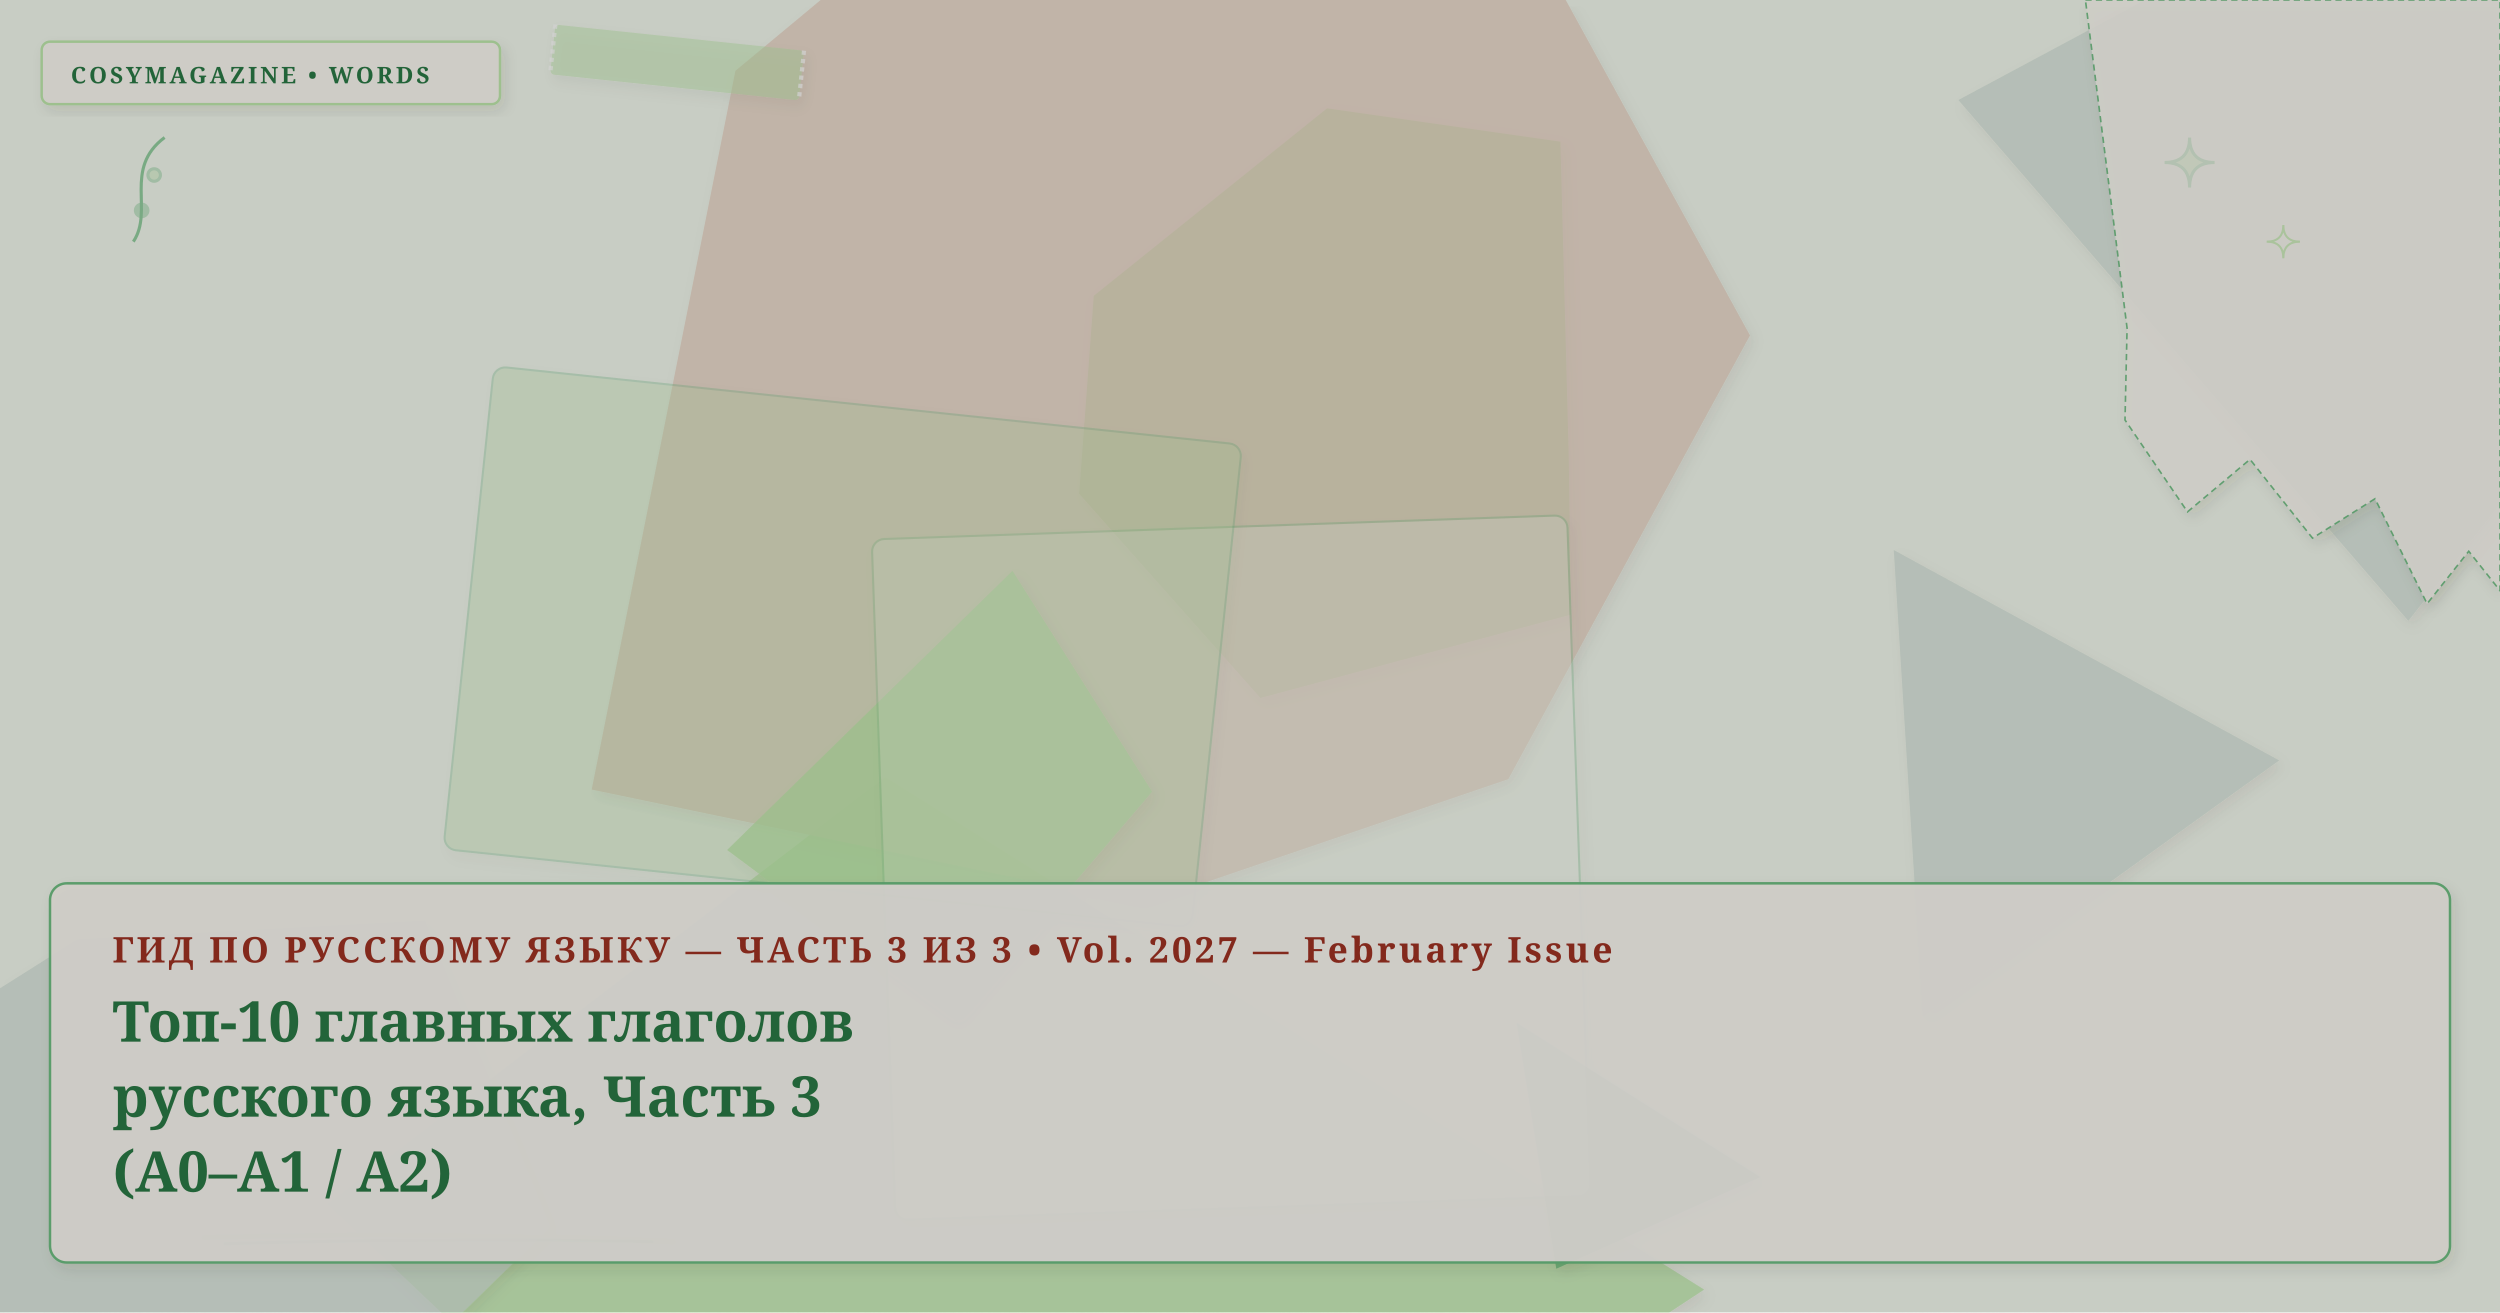
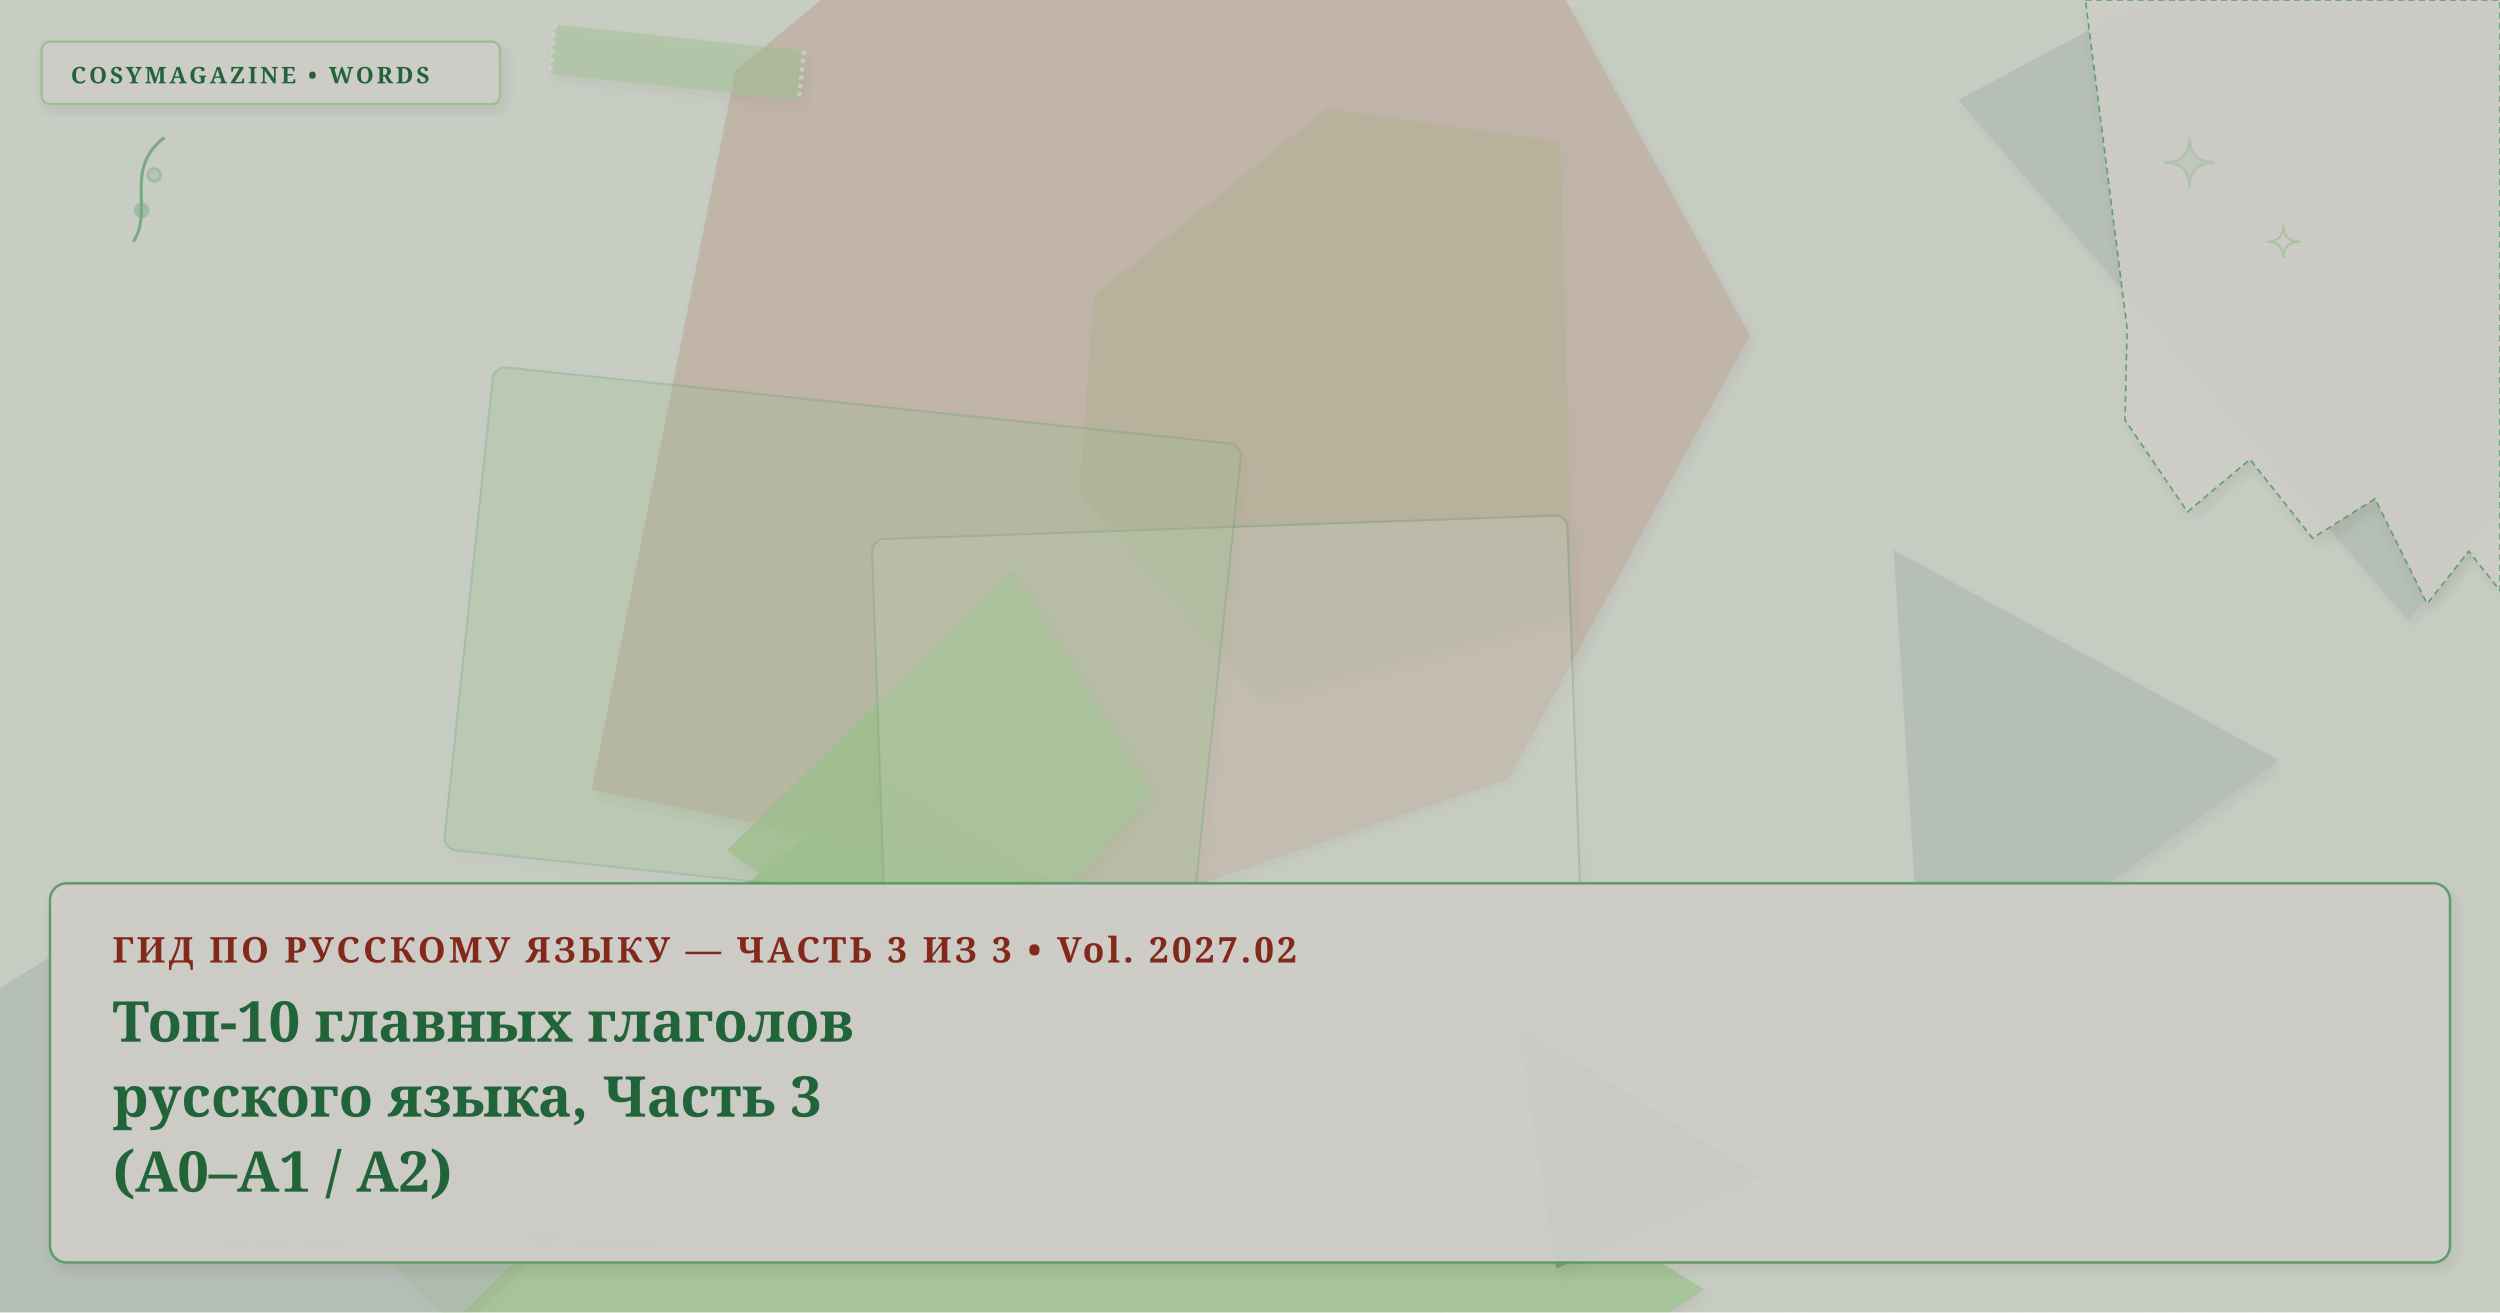
<svg xmlns="http://www.w3.org/2000/svg" viewBox="0 0 1200 630" width="100%" height="100%" preserveAspectRatio="xMidYMid slice" class="cosy-cover-art" data-motif="editorial-stars" data-seed="top-10-verbs-part-3-ru" data-lang="ru">
  <defs>
    <filter id="soft-shadow" x="-20%" y="-20%" width="140%" height="140%">
      <feDropShadow dx="2" dy="3" stdDeviation="3" flood-color="#3C281E" flood-opacity="0.10" />
    </filter>
    <filter id="paper-grain" x="0%" y="0%" width="100%" height="100%">
      <feTurbulence type="fractalNoise" baseFrequency="0.65" numOctaves="3" result="noise" />
      <feColorMatrix type="saturate" values="0" />
      <feComponentTransfer>
        <feFuncA type="linear" slope="0.05" />
      </feComponentTransfer>
      <feBlend mode="multiply" in="SourceGraphic" result="blend" />
    </filter>
  </defs>
  <style>
        @media (prefers-reduced-motion: reduce) {
          .cosy-cover-art * { animation: none !important; transition: none !important; }
        }
      </style>
  <rect width="1200" height="630" fill="#f4faef" />
  <polygon points="1327,80 1156,298 940,48 1177,-79" fill="#D5E2D9" opacity="0.75" style="filter: drop-shadow(2px 3px 3px rgba(60,40,30,0.08));" />
  <polygon points="818,619 453,859 157,578 425,373" fill="#bee9aa" opacity="0.75" style="filter: drop-shadow(2px 3px 3px rgba(60,40,30,0.08));" />
  <polygon points="845,565 747,609 728,491" fill="#6bbd7f" opacity="0.75" style="filter: drop-shadow(2px 3px 3px rgba(60,40,30,0.08));" />
  <polygon points="264,589 178,673 70,694 -64,623 -58,511 37,451 204,442" fill="#D5E2D9" opacity="0.75" style="filter: drop-shadow(2px 3px 3px rgba(60,40,30,0.08));" />
  <polygon points="753,219 754,295 605,335 518,237 525,142 637,52 749,68" fill="#bee9aa" opacity="0.75" style="filter: drop-shadow(2px 3px 3px rgba(60,40,30,0.08));" />
  <polygon points="1094,365 923,488 909,264" fill="#D5E2D9" opacity="0.75" style="filter: drop-shadow(2px 3px 3px rgba(60,40,30,0.08));" />
  <polygon points="840,161 724,374 548,434 284,379 353,34 507,-94 712,-72" fill="#E8D2C2" opacity="0.75" style="filter: drop-shadow(2px 3px 3px rgba(60,40,30,0.08));" />
  <polygon points="553,380 459,490 349,408 486,274" fill="#bee9aa" opacity="0.75" style="filter: drop-shadow(2px 3px 3px rgba(60,40,30,0.08));" />
  <g transform="rotate(-2 591 416.5)">
    <rect x="424" y="253" width="334" height="327" rx="6" fill="#f4faef" opacity="0.3" stroke="#6bbd7f" stroke-width="1" filter="url(#soft-shadow)" />
  </g>
  <g transform="rotate(6 404.5 310.5)">
    <rect x="224" y="194" width="361" height="233" rx="6" fill="#bee9aa" opacity="0.3" stroke="#6bbd7f" stroke-width="1" filter="url(#soft-shadow)" />
  </g>
  <g class="cover-torn-paper" filter="url(#soft-shadow)">
    <polygon points="1001,0 1200,0 1200,283.5 1185,264.6 1165,289.8 1140,239.4 1110,258.3 1080,220.5 1050,245.7 1020,201.6 1021,157.5 1001,0" fill="#FCF9F2" opacity="0.9" stroke="#6bbd7f" stroke-width="0.8" stroke-dasharray="3 2" />
  </g>
  <g transform="rotate(6 325 30)" filter="url(#soft-shadow)">
    <rect x="265" y="18" width="120" height="24" rx="2" fill="#bee9aa" opacity="0.45" />
    <line x1="265" y1="18" x2="265" y2="42" stroke="#FFFFFF" stroke-width="2" stroke-dasharray="2 2" opacity="0.7" />
    <line x1="385" y1="18" x2="385" y2="42" stroke="#FFFFFF" stroke-width="2" stroke-dasharray="2 2" opacity="0.7" />
  </g>
  <g class="cover-tiny-doodles" stroke="#6bbd7f" stroke-width="1.5" fill="none" opacity="0.7">
    <path d="M 1051 66 Q 1051 78 1063 78 Q 1051 78 1051 90 Q 1051 78 1039 78 Q 1051 78 1051 66 Z" fill="#bee9aa" opacity="0.3" />
    <path d="M 1096 108 Q 1096 116 1104 116 Q 1096 116 1096 124 Q 1096 116 1088 116 Q 1096 116 1096 108 Z" stroke="#bee9aa" stroke-width="1" />
    <path d="M 64 116 C 74 101, 59 81, 79 66" />
    <circle cx="68" cy="101" r="3" fill="#6bbd7f" opacity="0.5" />
    <circle cx="74" cy="84" r="3" fill="#bee9aa" opacity="0.5" />
  </g>
  <g class="cover-sketchy-underline">
    <path d="M 98 594 Q 211 591 323 596" stroke="#bee9aa" stroke-width="2.5" stroke-linecap="round" fill="none" opacity="0.75" />
    <path d="M 108 597 Q 211 594 313 596" stroke="#6bbd7f" stroke-width="1.5" stroke-linecap="round" fill="none" opacity="0.5" />
  </g>
  <g class="cover-masthead-label" filter="url(#soft-shadow)">
    <rect x="20" y="20" width="220" height="30" rx="4" fill="#FCF9F2" opacity="0.95" stroke="#bee9aa" stroke-width="1.2" />
    <text x="34" y="40" fill="#2c7a45" font-family="Fraunces, 'Lora', Georgia, serif" font-size="11" font-weight="bold" letter-spacing="1.4">COSYMAGAZINE • WORDS</text>
  </g>
  <g class="cover-text-overlay" filter="url(#soft-shadow)">
    <rect class="cover-overlay-box" x="24" y="424" width="1152" height="182" rx="8" fill="#FCF9F2" opacity="0.96" stroke="#6bbd7f" stroke-width="1.2" />
-     <text x="54" y="462" fill="#A03224" font-family="Fraunces, 'Lora', Georgia, serif" font-size="17" font-weight="bold" letter-spacing="1.5">ГИД ПО РУССКОМУ ЯЗЫКУ — ЧАСТЬ 3 ИЗ 3 • Vol. 2027 — February Issue</text>
+     <text x="54" y="462" fill="#A03224" font-family="Fraunces, 'Lora', Georgia, serif" font-size="17" font-weight="bold" letter-spacing="1.5">ГИД ПО РУССКОМУ ЯЗЫКУ — ЧАСТЬ 3 ИЗ 3 • Vol. 2027.02</text>
    <text x="54" y="500" fill="#2c7a45" font-family="Fraunces, 'Lora', Georgia, serif" font-size="27" font-weight="bold">Топ-10 главных глаголов</text>
    <text x="54" y="536" fill="#2c7a45" font-family="Fraunces, 'Lora', Georgia, serif" font-size="27" font-weight="bold">русского языка, Часть 3</text>
    <text x="54" y="572" fill="#2c7a45" font-family="Fraunces, 'Lora', Georgia, serif" font-size="27" font-weight="bold">(A0–A1 / A2)</text>
  </g>
  <rect width="1200" height="630" filter="url(#paper-grain)" opacity="0.18" pointer-events="none" />
</svg>
